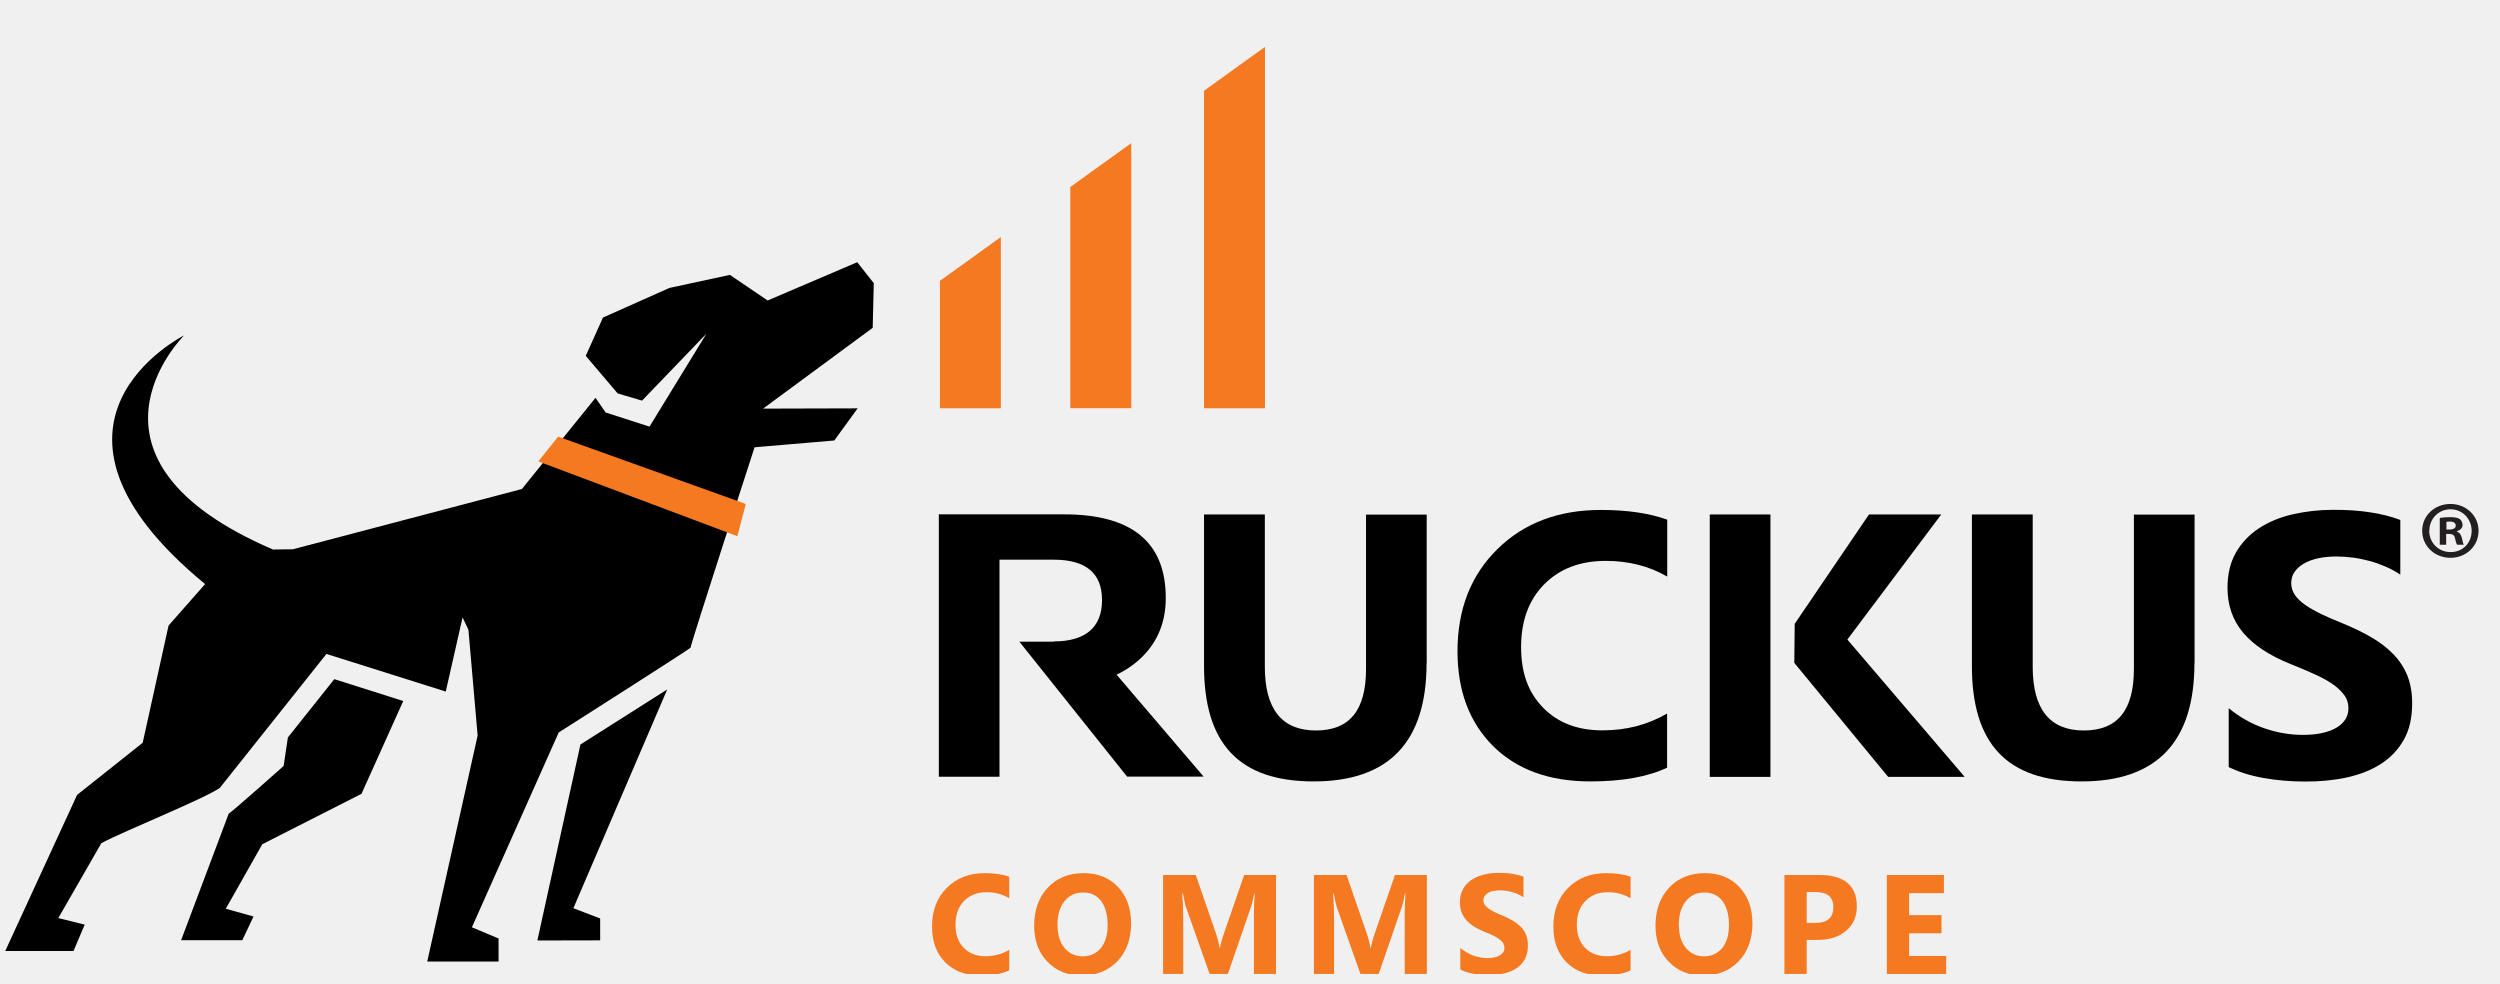
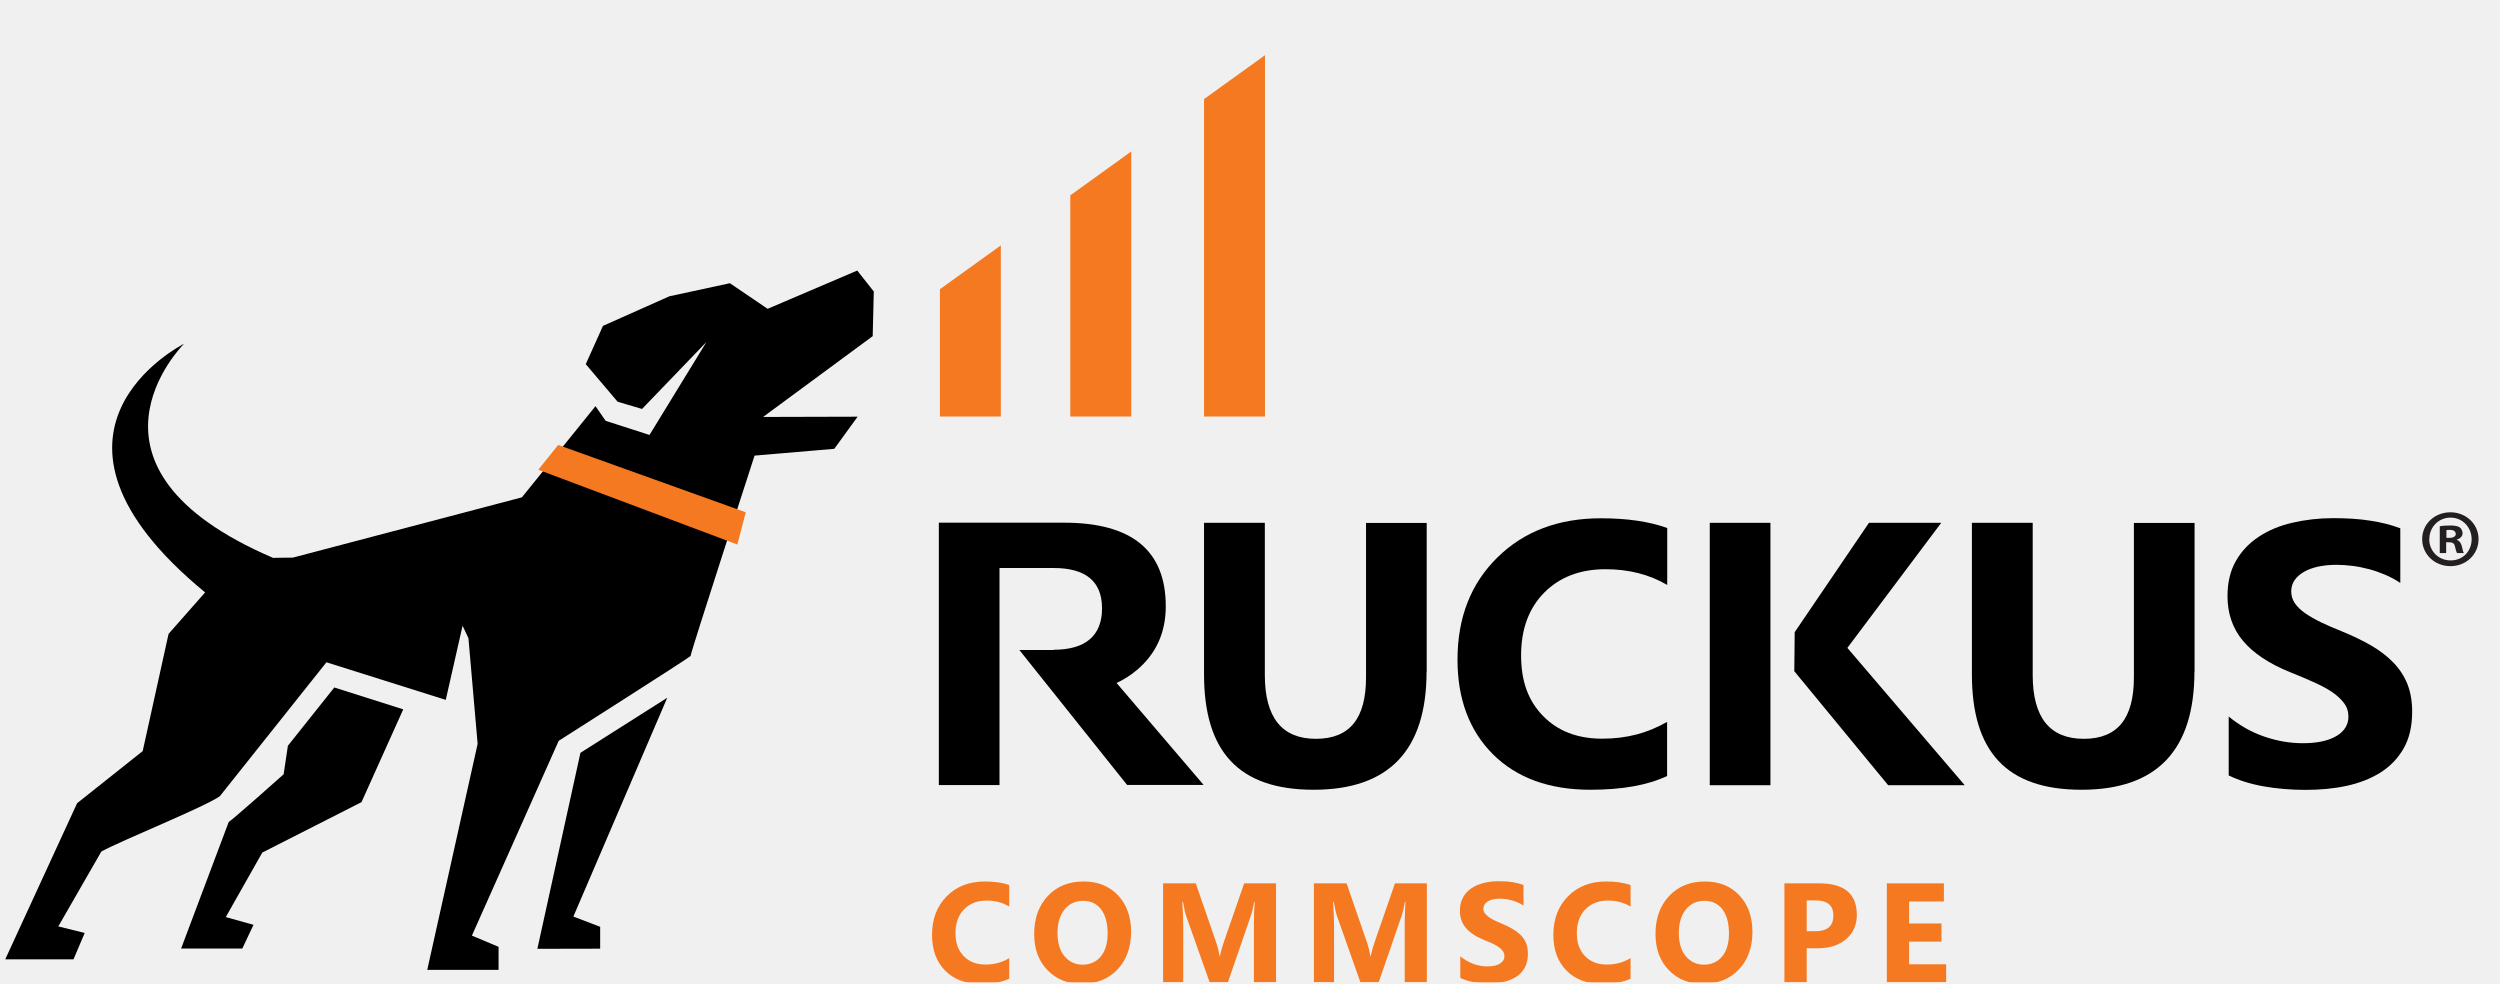
<svg xmlns="http://www.w3.org/2000/svg" width="150" height="59" viewBox="0 0 150 59" fill="none">
-   <g clip-path="url(#clip0_84_1024)">
-     <path d="M85.594 39.789C85.594 44.517 83.338 46.885 78.818 46.885C74.298 46.885 72.242 44.573 72.242 39.957V30.869H75.89V40.005C75.89 42.549 76.914 43.829 78.954 43.829C80.994 43.829 81.962 42.597 81.962 40.141V30.877H85.602V39.805L85.594 39.789Z" fill="black" />
-     <path d="M100.042 46.053C98.866 46.613 97.322 46.885 95.426 46.885C92.946 46.885 91.002 46.173 89.578 44.757C88.162 43.341 87.45 41.445 87.45 39.077C87.45 36.557 88.25 34.517 89.842 32.949C91.434 31.381 93.506 30.597 96.05 30.597C97.626 30.597 98.954 30.789 100.034 31.181V34.597C98.954 33.965 97.722 33.653 96.338 33.653C94.818 33.653 93.594 34.117 92.666 35.045C91.738 35.973 91.266 37.237 91.266 38.821C91.266 40.405 91.706 41.557 92.586 42.461C93.466 43.365 94.65 43.821 96.13 43.821C97.61 43.821 98.85 43.485 100.026 42.813V46.053H100.042Z" fill="black" />
-     <path d="M131.666 39.789C131.666 44.517 129.41 46.885 124.89 46.885C120.37 46.885 118.314 44.573 118.314 39.957V30.869H121.962V40.005C121.962 42.549 122.986 43.829 125.026 43.829C127.066 43.829 128.034 42.597 128.034 40.141V30.877H131.674V39.805L131.666 39.789Z" fill="black" />
-     <path d="M133.722 46.005V42.493C134.378 43.029 135.082 43.429 135.85 43.693C136.618 43.957 137.386 44.093 138.17 44.093C138.626 44.093 139.026 44.053 139.37 43.973C139.714 43.893 139.994 43.781 140.226 43.637C140.458 43.493 140.626 43.325 140.738 43.133C140.85 42.941 140.906 42.725 140.906 42.501C140.906 42.197 140.818 41.917 140.634 41.677C140.45 41.437 140.21 41.213 139.898 41.005C139.586 40.797 139.218 40.605 138.786 40.413C138.362 40.221 137.898 40.029 137.402 39.829C136.138 39.317 135.202 38.693 134.578 37.949C133.962 37.213 133.65 36.317 133.65 35.269C133.65 34.453 133.818 33.741 134.154 33.157C134.49 32.565 134.954 32.085 135.53 31.701C136.114 31.317 136.786 31.037 137.554 30.861C138.322 30.685 139.13 30.589 139.986 30.589C140.842 30.589 141.57 30.637 142.218 30.741C142.866 30.837 143.466 30.989 144.018 31.197V34.477C143.746 34.293 143.45 34.133 143.138 33.997C142.818 33.861 142.49 33.741 142.154 33.653C141.818 33.565 141.482 33.493 141.146 33.453C140.81 33.413 140.498 33.389 140.194 33.389C139.778 33.389 139.402 33.429 139.066 33.501C138.73 33.581 138.442 33.685 138.21 33.829C137.978 33.965 137.794 34.133 137.666 34.325C137.538 34.517 137.474 34.733 137.474 34.981C137.474 35.245 137.546 35.477 137.69 35.693C137.834 35.901 138.034 36.101 138.298 36.285C138.562 36.469 138.882 36.653 139.258 36.837C139.634 37.013 140.058 37.205 140.53 37.389C141.178 37.653 141.754 37.933 142.266 38.229C142.778 38.525 143.218 38.861 143.586 39.237C143.954 39.613 144.234 40.037 144.434 40.517C144.626 40.997 144.73 41.557 144.73 42.189C144.73 43.069 144.562 43.805 144.218 44.405C143.874 45.005 143.41 45.485 142.826 45.853C142.242 46.221 141.562 46.485 140.786 46.653C140.01 46.821 139.186 46.893 138.322 46.893C137.458 46.893 136.594 46.821 135.794 46.677C134.994 46.533 134.298 46.309 133.714 46.021L133.722 46.005Z" fill="black" />
-     <path d="M106.226 46.613H102.586V30.869H106.226V46.613Z" fill="black" />
-     <path d="M107.658 39.773L113.29 46.613H117.882L110.842 38.373L116.474 30.869H112.138L107.682 37.429L107.658 39.773Z" fill="black" />
-     <path d="M66.986 40.485C67.426 40.277 67.834 40.021 68.194 39.717C69.362 38.741 69.946 37.461 69.946 35.877C69.946 32.533 67.914 30.861 63.842 30.861H56.33V46.605H59.97V33.581H63.218C65.154 33.581 66.122 34.389 66.122 36.005C66.122 37.621 65.154 38.485 63.218 38.485V38.501H61.162L67.626 46.597H72.218L66.986 40.469V40.485Z" fill="black" />
-     <path d="M52.426 16.989L51.434 15.733L46.058 18.029L43.794 16.493L40.162 17.277L36.178 19.053L35.146 21.349L37.058 23.605L38.522 24.037L42.386 20.021L38.97 25.597L36.338 24.749L35.73 23.869L31.314 29.341L17.57 32.957C17.09 32.957 16.386 32.973 16.386 32.973C3.65 27.517 10.97 20.205 11.042 20.125C10.954 20.173 0.594 25.405 12.306 35.045L10.114 37.533L8.562 44.565L4.626 47.693L0.314 57.061H4.41L5.082 55.477L3.498 55.085L6.082 50.589C7.426 49.869 12.242 47.933 13.186 47.277L19.586 39.237L26.746 41.493L27.754 37.045L28.106 37.789L28.658 44.133L25.634 57.693H29.914V56.309L28.314 55.637L33.522 43.949C33.522 43.949 41.442 38.909 41.434 38.861C41.41 38.733 45.274 26.837 45.274 26.837L50.058 26.429L51.458 24.501L45.786 24.517L52.362 19.669L52.426 17.021V16.989Z" fill="black" />
-     <path d="M34.826 44.669L40.034 41.365L34.402 54.493L36.01 55.109V56.421L32.242 56.429L34.826 44.669Z" fill="black" />
-     <path d="M21.69 47.629L15.738 50.653L13.546 54.525L15.21 54.989L14.538 56.413H10.866L13.722 48.821C13.994 48.653 17.018 45.957 17.018 45.957L17.274 44.245L20.058 40.749L24.194 42.061L21.69 47.629Z" fill="black" />
-     <path d="M44.242 32.173L32.298 27.685L33.49 26.197L44.746 30.237L44.242 32.173Z" fill="#F47920" />
-     <path d="M148.714 31.845C148.714 32.757 147.978 33.469 147.026 33.469C146.074 33.469 145.33 32.757 145.33 31.845C145.33 30.933 146.082 30.237 147.026 30.237C147.97 30.237 148.714 30.949 148.714 31.845ZM145.754 31.845C145.754 32.557 146.298 33.125 147.042 33.125C147.786 33.125 148.298 32.557 148.298 31.853C148.298 31.149 147.762 30.557 147.034 30.557C146.306 30.557 145.762 31.133 145.762 31.837L145.754 31.845ZM146.77 32.685H146.386V31.077C146.538 31.045 146.746 31.029 147.018 31.029C147.33 31.029 147.474 31.077 147.594 31.149C147.682 31.221 147.754 31.349 147.754 31.501C147.754 31.677 147.61 31.813 147.41 31.877V31.893C147.57 31.949 147.658 32.069 147.714 32.285C147.762 32.533 147.794 32.629 147.834 32.685H147.426C147.378 32.629 147.346 32.477 147.298 32.293C147.266 32.117 147.17 32.037 146.954 32.037H146.77V32.685ZM146.778 31.773H146.962C147.17 31.773 147.346 31.701 147.346 31.541C147.346 31.397 147.234 31.293 146.994 31.293C146.89 31.293 146.826 31.301 146.786 31.309V31.773H146.778Z" fill="#231F20" />
-     <path d="M56.394 16.854V24.494H60.05V14.222L56.394 16.854Z" fill="#F47920" />
-     <path d="M64.218 11.221V24.493H67.874V8.589L64.218 11.221Z" fill="#F47920" />
-     <path d="M72.242 5.445V24.494H75.898V2.813L72.242 5.445Z" fill="#F47920" />
-     <path d="M60.554 58.221C60.122 58.429 59.554 58.533 58.858 58.533C57.946 58.533 57.234 58.269 56.706 57.733C56.178 57.197 55.922 56.485 55.922 55.589C55.922 54.637 56.218 53.869 56.802 53.277C57.386 52.685 58.146 52.389 59.09 52.389C59.666 52.389 60.162 52.461 60.554 52.605V53.893C60.154 53.653 59.706 53.533 59.194 53.533C58.634 53.533 58.186 53.709 57.842 54.061C57.498 54.413 57.33 54.885 57.33 55.485C57.33 56.085 57.49 56.517 57.818 56.861C58.146 57.205 58.578 57.373 59.122 57.373C59.666 57.373 60.122 57.245 60.554 56.989V58.213V58.221Z" fill="#F47920" />
-     <path d="M64.93 58.541C64.082 58.541 63.386 58.261 62.85 57.709C62.314 57.157 62.05 56.437 62.05 55.541C62.05 54.605 62.322 53.845 62.866 53.261C63.41 52.677 64.13 52.389 65.026 52.389C65.874 52.389 66.562 52.669 67.082 53.221C67.602 53.773 67.866 54.509 67.866 55.413C67.866 56.317 67.594 57.101 67.05 57.669C66.506 58.237 65.802 58.525 64.93 58.525V58.541ZM64.986 53.549C64.514 53.549 64.146 53.725 63.866 54.077C63.586 54.429 63.45 54.893 63.45 55.477C63.45 56.061 63.586 56.533 63.866 56.869C64.146 57.205 64.506 57.381 64.954 57.381C65.402 57.381 65.778 57.213 66.05 56.885C66.322 56.557 66.458 56.093 66.458 55.501C66.458 54.909 66.33 54.405 66.066 54.061C65.802 53.717 65.442 53.549 64.986 53.549Z" fill="#F47920" />
-     <path d="M76.554 58.437H75.234V54.885C75.234 54.501 75.25 54.077 75.282 53.613H75.25C75.178 53.981 75.122 54.237 75.066 54.397L73.674 58.437H72.578L71.162 54.437C71.122 54.333 71.058 54.053 70.978 53.605H70.938C70.978 54.189 70.994 54.701 70.994 55.149V58.437H69.786V52.501H71.746L72.962 56.021C73.058 56.301 73.13 56.589 73.17 56.869H73.194C73.266 56.541 73.346 56.253 73.434 56.013L74.65 52.501H76.562V58.437H76.554Z" fill="#F47920" />
-     <path d="M85.603 58.437H84.282V54.885C84.282 54.501 84.299 54.077 84.331 53.613H84.299C84.227 53.981 84.171 54.237 84.115 54.397L82.722 58.437H81.626L80.21 54.437C80.171 54.333 80.106 54.053 80.026 53.605H79.987C80.026 54.189 80.043 54.701 80.043 55.149V58.437H78.835V52.501H80.794L82.01 56.021C82.106 56.301 82.178 56.589 82.219 56.869H82.243C82.314 56.541 82.394 56.253 82.483 56.013L83.698 52.501H85.611V58.437H85.603Z" fill="#F47920" />
-     <path d="M87.618 58.205V56.877C87.858 57.077 88.122 57.229 88.402 57.333C88.682 57.437 88.97 57.485 89.258 57.485C89.426 57.485 89.57 57.469 89.698 57.437C89.826 57.405 89.93 57.365 90.01 57.309C90.098 57.253 90.154 57.189 90.202 57.117C90.25 57.045 90.266 56.965 90.266 56.877C90.266 56.765 90.234 56.661 90.17 56.565C90.106 56.469 90.01 56.389 89.898 56.309C89.786 56.229 89.65 56.157 89.49 56.085C89.33 56.013 89.162 55.941 88.978 55.869C88.514 55.677 88.17 55.437 87.938 55.157C87.706 54.877 87.594 54.541 87.594 54.149C87.594 53.837 87.658 53.573 87.778 53.349C87.898 53.125 88.074 52.941 88.282 52.797C88.498 52.653 88.746 52.549 89.026 52.477C89.306 52.405 89.602 52.373 89.922 52.373C90.242 52.373 90.506 52.389 90.746 52.429C90.986 52.469 91.202 52.525 91.41 52.597V53.837C91.314 53.765 91.202 53.709 91.082 53.653C90.962 53.597 90.842 53.557 90.722 53.525C90.602 53.493 90.474 53.461 90.354 53.445C90.234 53.429 90.114 53.421 90.002 53.421C89.85 53.421 89.714 53.437 89.586 53.461C89.458 53.485 89.354 53.533 89.274 53.581C89.194 53.629 89.122 53.693 89.074 53.773C89.026 53.853 89.002 53.925 89.002 54.021C89.002 54.117 89.026 54.213 89.082 54.285C89.138 54.357 89.21 54.437 89.306 54.509C89.402 54.581 89.522 54.645 89.658 54.717C89.794 54.789 89.954 54.853 90.13 54.925C90.37 55.021 90.578 55.133 90.77 55.245C90.962 55.357 91.122 55.485 91.258 55.621C91.394 55.757 91.498 55.925 91.57 56.101C91.642 56.277 91.674 56.493 91.674 56.733C91.674 57.061 91.61 57.341 91.482 57.565C91.354 57.789 91.186 57.973 90.97 58.109C90.754 58.245 90.506 58.349 90.218 58.413C89.93 58.477 89.634 58.501 89.314 58.501C88.994 58.501 88.674 58.477 88.386 58.421C88.09 58.365 87.834 58.285 87.618 58.173V58.205Z" fill="#F47920" />
-     <path d="M97.834 58.221C97.402 58.429 96.834 58.533 96.138 58.533C95.226 58.533 94.514 58.269 93.986 57.733C93.458 57.197 93.202 56.485 93.202 55.589C93.202 54.637 93.498 53.869 94.082 53.277C94.666 52.685 95.426 52.389 96.37 52.389C96.946 52.389 97.442 52.461 97.834 52.605V53.893C97.434 53.653 96.986 53.533 96.474 53.533C95.914 53.533 95.466 53.709 95.122 54.061C94.778 54.413 94.61 54.885 94.61 55.485C94.61 56.085 94.77 56.517 95.098 56.861C95.426 57.205 95.858 57.373 96.402 57.373C96.946 57.373 97.402 57.245 97.834 56.989V58.213V58.221Z" fill="#F47920" />
-     <path d="M102.21 58.541C101.362 58.541 100.666 58.261 100.13 57.709C99.594 57.157 99.33 56.437 99.33 55.541C99.33 54.605 99.602 53.845 100.146 53.261C100.69 52.677 101.41 52.389 102.306 52.389C103.154 52.389 103.842 52.669 104.362 53.221C104.882 53.773 105.146 54.509 105.146 55.413C105.146 56.317 104.874 57.101 104.33 57.669C103.786 58.237 103.082 58.525 102.21 58.525V58.541ZM102.266 53.549C101.794 53.549 101.426 53.725 101.146 54.077C100.866 54.429 100.73 54.893 100.73 55.477C100.73 56.061 100.866 56.533 101.146 56.869C101.426 57.205 101.786 57.381 102.234 57.381C102.682 57.381 103.058 57.213 103.33 56.885C103.602 56.557 103.738 56.093 103.738 55.501C103.738 54.909 103.61 54.405 103.346 54.061C103.082 53.717 102.722 53.549 102.266 53.549Z" fill="#F47920" />
-     <path d="M108.402 56.389V58.437H107.066V52.501H109.162C110.658 52.501 111.41 53.133 111.41 54.397C111.41 54.997 111.194 55.477 110.77 55.845C110.338 56.213 109.77 56.397 109.05 56.397H108.41L108.402 56.389ZM108.402 53.525V55.373H108.93C109.642 55.373 110.002 55.061 110.002 54.437C110.002 53.813 109.642 53.525 108.93 53.525H108.402Z" fill="#F47920" />
-     <path d="M116.77 58.437H113.21V52.501H116.634V53.589H114.546V54.909H116.49V55.997H114.546V57.357H116.77V58.445V58.437Z" fill="#F47920" />
+   <mask id="mask0_224_309" style="mask-type:luminance" maskUnits="userSpaceOnUse" x="0" y="0" width="150" height="59">
+     <path d="M149.18 0.94H0.18V58.94H149.18V0.94Z" fill="white" />
+   </mask>
+   <g mask="url(#mask0_224_309)">
+     <path d="M85.594 40.289C85.594 45.017 83.338 47.385 78.818 47.385C74.298 47.385 72.242 45.073 72.242 40.457V31.369H75.89V40.505C75.89 43.049 76.914 44.329 78.954 44.329C80.994 44.329 81.962 43.097 81.962 40.641V31.377H85.602V40.305L85.594 40.289Z" fill="black" />
+     <path d="M100.042 46.553C98.866 47.113 97.322 47.385 95.426 47.385C92.946 47.385 91.002 46.673 89.578 45.257C88.162 43.841 87.45 41.945 87.45 39.577C87.45 37.057 88.25 35.017 89.842 33.449C91.434 31.881 93.506 31.097 96.05 31.097C97.626 31.097 98.954 31.289 100.034 31.681V35.097C98.954 34.465 97.722 34.153 96.338 34.153C94.818 34.153 93.594 34.617 92.666 35.545C91.738 36.473 91.266 37.737 91.266 39.321C91.266 40.905 91.706 42.057 92.586 42.961C93.466 43.865 94.65 44.321 96.13 44.321C97.61 44.321 98.85 43.985 100.026 43.313V46.553H100.042Z" fill="black" />
+     <path d="M131.666 40.289C131.666 45.017 129.41 47.385 124.89 47.385C120.37 47.385 118.314 45.073 118.314 40.457V31.369H121.962V40.505C121.962 43.049 122.986 44.329 125.026 44.329C127.066 44.329 128.034 43.097 128.034 40.641V31.377H131.674V40.305L131.666 40.289Z" fill="black" />
+     <path d="M133.722 46.505V42.993C134.378 43.529 135.082 43.929 135.85 44.193C136.618 44.457 137.386 44.593 138.17 44.593C138.626 44.593 139.026 44.553 139.37 44.473C139.714 44.393 139.994 44.281 140.226 44.137C140.458 43.993 140.626 43.825 140.738 43.633C140.85 43.441 140.906 43.225 140.906 43.001C140.906 42.697 140.818 42.417 140.634 42.177C140.45 41.937 140.21 41.713 139.898 41.505C139.586 41.297 139.218 41.105 138.786 40.913C138.362 40.721 137.898 40.529 137.402 40.329C136.138 39.817 135.202 39.193 134.578 38.449C133.962 37.713 133.65 36.817 133.65 35.769C133.65 34.953 133.818 34.241 134.154 33.657C134.49 33.065 134.954 32.585 135.53 32.201C136.114 31.817 136.786 31.537 137.554 31.361C138.322 31.185 139.13 31.089 139.986 31.089C140.842 31.089 141.57 31.137 142.218 31.241C142.866 31.337 143.466 31.489 144.018 31.697V34.977C143.746 34.793 143.45 34.633 143.138 34.497C142.818 34.361 142.49 34.241 142.154 34.153C141.818 34.065 141.482 33.993 141.146 33.953C140.81 33.913 140.498 33.889 140.194 33.889C139.778 33.889 139.402 33.929 139.066 34.001C138.73 34.081 138.442 34.185 138.21 34.329C137.978 34.465 137.794 34.633 137.666 34.825C137.538 35.017 137.474 35.233 137.474 35.481C137.474 35.745 137.546 35.977 137.69 36.193C137.834 36.401 138.034 36.601 138.298 36.785C138.562 36.969 138.882 37.153 139.258 37.337C139.634 37.513 140.058 37.705 140.53 37.889C141.178 38.153 141.754 38.433 142.266 38.729C142.778 39.025 143.218 39.361 143.586 39.737C143.954 40.113 144.234 40.537 144.434 41.017C144.626 41.497 144.73 42.057 144.73 42.689C144.73 43.569 144.562 44.305 144.218 44.905C143.874 45.505 143.41 45.985 142.826 46.353C142.242 46.721 141.562 46.985 140.786 47.153C140.01 47.321 139.186 47.393 138.322 47.393C137.458 47.393 136.594 47.321 135.794 47.177C134.994 47.033 134.298 46.809 133.714 46.521L133.722 46.505Z" fill="black" />
+     <path d="M106.226 47.113H102.586V31.369H106.226V47.113Z" fill="black" />
+     <path d="M107.658 40.273L113.29 47.113H117.882L110.842 38.873L116.474 31.369H112.138L107.682 37.929L107.658 40.273Z" fill="black" />
+     <path d="M66.986 40.985C67.426 40.777 67.834 40.521 68.194 40.217C69.362 39.241 69.946 37.961 69.946 36.377C69.946 33.033 67.914 31.361 63.842 31.361H56.33V47.105H59.97V34.081H63.218C65.154 34.081 66.122 34.889 66.122 36.505C66.122 38.121 65.154 38.985 63.218 38.985V39.001H61.162L67.626 47.097H72.218L66.986 40.969V40.985Z" fill="black" />
+     <path d="M52.426 17.489L51.434 16.233L46.058 18.529L43.794 16.993L40.162 17.777L36.178 19.553L35.146 21.849L37.058 24.105L38.522 24.537L42.386 20.521L38.97 26.097L36.338 25.249L35.73 24.369L31.314 29.841L17.57 33.457C17.09 33.457 16.386 33.473 16.386 33.473C3.65 28.017 10.97 20.705 11.042 20.625C10.954 20.673 0.594 25.905 12.306 35.545L10.114 38.033L8.562 45.065L4.626 48.193L0.314 57.561H4.41L5.082 55.977L3.498 55.585L6.082 51.089C7.426 50.369 12.242 48.433 13.186 47.777L19.586 39.737L26.746 41.993L27.754 37.545L28.106 38.289L28.658 44.633L25.634 58.193H29.914V56.809L28.314 56.137L33.522 44.449C33.522 44.449 41.442 39.409 41.434 39.361C41.41 39.233 45.274 27.337 45.274 27.337L50.058 26.929L51.458 25.001L45.786 25.017L52.362 20.169L52.426 17.521V17.489Z" fill="black" />
+     <path d="M34.826 45.169L40.034 41.865L34.402 54.993L36.01 55.609V56.921L32.242 56.929L34.826 45.169Z" fill="black" />
+     <path d="M21.69 48.129L15.738 51.153L13.546 55.025L15.21 55.489L14.538 56.913H10.866L13.722 49.321C13.994 49.153 17.018 46.457 17.018 46.457L17.274 44.745L20.058 41.249L24.194 42.561L21.69 48.129Z" fill="black" />
+     <path d="M44.242 32.673L32.298 28.185L33.49 26.697L44.746 30.737L44.242 32.673Z" fill="#F47920" />
+     <path d="M148.714 32.345C148.714 33.257 147.978 33.969 147.026 33.969C146.074 33.969 145.33 33.257 145.33 32.345C145.33 31.433 146.082 30.737 147.026 30.737C147.97 30.737 148.714 31.449 148.714 32.345ZM145.754 32.345C145.754 33.057 146.298 33.625 147.042 33.625C147.786 33.625 148.298 33.057 148.298 32.353C148.298 31.649 147.762 31.057 147.034 31.057C146.306 31.057 145.762 31.633 145.762 32.337L145.754 32.345ZM146.77 33.185H146.386V31.577C146.538 31.545 146.746 31.529 147.018 31.529C147.33 31.529 147.474 31.577 147.594 31.649C147.682 31.721 147.754 31.849 147.754 32.001C147.754 32.177 147.61 32.313 147.41 32.377V32.393C147.57 32.449 147.658 32.569 147.714 32.785C147.762 33.033 147.794 33.129 147.834 33.185H147.426C147.378 33.129 147.346 32.977 147.298 32.793C147.266 32.617 147.17 32.537 146.954 32.537H146.77V33.185ZM146.778 32.273H146.962C147.17 32.273 147.346 32.201 147.346 32.041C147.346 31.897 147.234 31.793 146.994 31.793C146.89 31.793 146.826 31.801 146.786 31.809V32.273H146.778Z" fill="#231F20" />
+     <path d="M56.394 17.354V24.994H60.05V14.722L56.394 17.354Z" fill="#F47920" />
+     <path d="M64.218 11.721V24.993H67.874V9.089L64.218 11.721Z" fill="#F47920" />
+     <path d="M72.242 5.945V24.994H75.898V3.313L72.242 5.945Z" fill="#F47920" />
+     <path d="M60.554 58.721C60.122 58.929 59.554 59.033 58.858 59.033C57.946 59.033 57.234 58.769 56.706 58.233C56.178 57.697 55.922 56.985 55.922 56.089C55.922 55.137 56.218 54.369 56.802 53.777C57.386 53.185 58.146 52.889 59.09 52.889C59.666 52.889 60.162 52.961 60.554 53.105V54.393C60.154 54.153 59.706 54.033 59.194 54.033C58.634 54.033 58.186 54.209 57.842 54.561C57.498 54.913 57.33 55.385 57.33 55.985C57.33 56.585 57.49 57.017 57.818 57.361C58.146 57.705 58.578 57.873 59.122 57.873C59.666 57.873 60.122 57.745 60.554 57.489V58.713V58.721Z" fill="#F47920" />
+     <path d="M64.93 59.041C64.082 59.041 63.386 58.761 62.85 58.209C62.314 57.657 62.05 56.937 62.05 56.041C62.05 55.105 62.322 54.345 62.866 53.761C63.41 53.177 64.13 52.889 65.026 52.889C65.874 52.889 66.562 53.169 67.082 53.721C67.602 54.273 67.866 55.009 67.866 55.913C67.866 56.817 67.594 57.601 67.05 58.169C66.506 58.737 65.802 59.025 64.93 59.025V59.041ZM64.986 54.049C64.514 54.049 64.146 54.225 63.866 54.577C63.586 54.929 63.45 55.393 63.45 55.977C63.45 56.561 63.586 57.033 63.866 57.369C64.146 57.705 64.506 57.881 64.954 57.881C65.402 57.881 65.778 57.713 66.05 57.385C66.322 57.057 66.458 56.593 66.458 56.001C66.458 55.409 66.33 54.905 66.066 54.561C65.802 54.217 65.442 54.049 64.986 54.049Z" fill="#F47920" />
+     <path d="M76.554 58.937H75.234V55.385C75.234 55.001 75.25 54.577 75.282 54.113H75.25C75.178 54.481 75.122 54.737 75.066 54.897L73.674 58.937H72.578L71.162 54.937C71.122 54.833 71.058 54.553 70.978 54.105H70.938C70.978 54.689 70.994 55.201 70.994 55.649V58.937H69.786V53.001H71.746L72.962 56.521C73.058 56.801 73.13 57.089 73.17 57.369H73.194C73.266 57.041 73.346 56.753 73.434 56.513L74.65 53.001H76.562V58.937H76.554Z" fill="#F47920" />
+     <path d="M85.603 58.937H84.282V55.385C84.282 55.001 84.299 54.577 84.331 54.113H84.299C84.227 54.481 84.171 54.737 84.115 54.897L82.722 58.937H81.626L80.21 54.937C80.171 54.833 80.106 54.553 80.026 54.105H79.987C80.026 54.689 80.043 55.201 80.043 55.649V58.937H78.835V53.001H80.794L82.01 56.521C82.106 56.801 82.178 57.089 82.219 57.369H82.243C82.314 57.041 82.394 56.753 82.483 56.513L83.698 53.001H85.611V58.937H85.603Z" fill="#F47920" />
+     <path d="M87.618 58.705V57.377C87.858 57.577 88.122 57.729 88.402 57.833C88.682 57.937 88.97 57.985 89.258 57.985C89.426 57.985 89.57 57.969 89.698 57.937C89.826 57.905 89.93 57.865 90.01 57.809C90.098 57.753 90.154 57.689 90.202 57.617C90.25 57.545 90.266 57.465 90.266 57.377C90.266 57.265 90.234 57.161 90.17 57.065C90.106 56.969 90.01 56.889 89.898 56.809C89.786 56.729 89.65 56.657 89.49 56.585C89.33 56.513 89.162 56.441 88.978 56.369C88.514 56.177 88.17 55.937 87.938 55.657C87.706 55.377 87.594 55.041 87.594 54.649C87.594 54.337 87.658 54.073 87.778 53.849C87.898 53.625 88.074 53.441 88.282 53.297C88.498 53.153 88.746 53.049 89.026 52.977C89.306 52.905 89.602 52.873 89.922 52.873C90.242 52.873 90.506 52.889 90.746 52.929C90.986 52.969 91.202 53.025 91.41 53.097V54.337C91.314 54.265 91.202 54.209 91.082 54.153C90.962 54.097 90.842 54.057 90.722 54.025C90.602 53.993 90.474 53.961 90.354 53.945C90.234 53.929 90.114 53.921 90.002 53.921C89.85 53.921 89.714 53.937 89.586 53.961C89.458 53.985 89.354 54.033 89.274 54.081C89.194 54.129 89.122 54.193 89.074 54.273C89.026 54.353 89.002 54.425 89.002 54.521C89.002 54.617 89.026 54.713 89.082 54.785C89.138 54.857 89.21 54.937 89.306 55.009C89.402 55.081 89.522 55.145 89.658 55.217C89.794 55.289 89.954 55.353 90.13 55.425C90.37 55.521 90.578 55.633 90.77 55.745C90.962 55.857 91.122 55.985 91.258 56.121C91.394 56.257 91.498 56.425 91.57 56.601C91.642 56.777 91.674 56.993 91.674 57.233C91.674 57.561 91.61 57.841 91.482 58.065C91.354 58.289 91.186 58.473 90.97 58.609C90.754 58.745 90.506 58.849 90.218 58.913C89.93 58.977 89.634 59.001 89.314 59.001C88.994 59.001 88.674 58.977 88.386 58.921C88.09 58.865 87.834 58.785 87.618 58.673V58.705Z" fill="#F47920" />
+     <path d="M97.834 58.721C97.402 58.929 96.834 59.033 96.138 59.033C95.226 59.033 94.514 58.769 93.986 58.233C93.458 57.697 93.202 56.985 93.202 56.089C93.202 55.137 93.498 54.369 94.082 53.777C94.666 53.185 95.426 52.889 96.37 52.889C96.946 52.889 97.442 52.961 97.834 53.105V54.393C97.434 54.153 96.986 54.033 96.474 54.033C95.914 54.033 95.466 54.209 95.122 54.561C94.778 54.913 94.61 55.385 94.61 55.985C94.61 56.585 94.77 57.017 95.098 57.361C95.426 57.705 95.858 57.873 96.402 57.873C96.946 57.873 97.402 57.745 97.834 57.489V58.713V58.721Z" fill="#F47920" />
+     <path d="M102.21 59.041C101.362 59.041 100.666 58.761 100.13 58.209C99.594 57.657 99.33 56.937 99.33 56.041C99.33 55.105 99.602 54.345 100.146 53.761C100.69 53.177 101.41 52.889 102.306 52.889C103.154 52.889 103.842 53.169 104.362 53.721C104.882 54.273 105.146 55.009 105.146 55.913C105.146 56.817 104.874 57.601 104.33 58.169C103.786 58.737 103.082 59.025 102.21 59.025V59.041ZM102.266 54.049C101.794 54.049 101.426 54.225 101.146 54.577C100.866 54.929 100.73 55.393 100.73 55.977C100.73 56.561 100.866 57.033 101.146 57.369C101.426 57.705 101.786 57.881 102.234 57.881C102.682 57.881 103.058 57.713 103.33 57.385C103.602 57.057 103.738 56.593 103.738 56.001C103.738 55.409 103.61 54.905 103.346 54.561C103.082 54.217 102.722 54.049 102.266 54.049Z" fill="#F47920" />
+     <path d="M108.402 56.889V58.937H107.066V53.001H109.162C110.658 53.001 111.41 53.633 111.41 54.897C111.41 55.497 111.194 55.977 110.77 56.345C110.338 56.713 109.77 56.897 109.05 56.897H108.41L108.402 56.889ZM108.402 54.025V55.873H108.93C109.642 55.873 110.002 55.561 110.002 54.937C110.002 54.313 109.642 54.025 108.93 54.025H108.402Z" fill="#F47920" />
+     <path d="M116.77 58.937H113.21V53.001H116.634V54.089H114.546V55.409H116.49V56.497H114.546V57.857H116.77V58.945V58.937Z" fill="#F47920" />
  </g>
-   <defs>
-     <clipPath id="clip0_84_1024">
-       <rect width="149" height="58" fill="white" transform="translate(0.180176 0.44043)" />
-     </clipPath>
-   </defs>
</svg>
